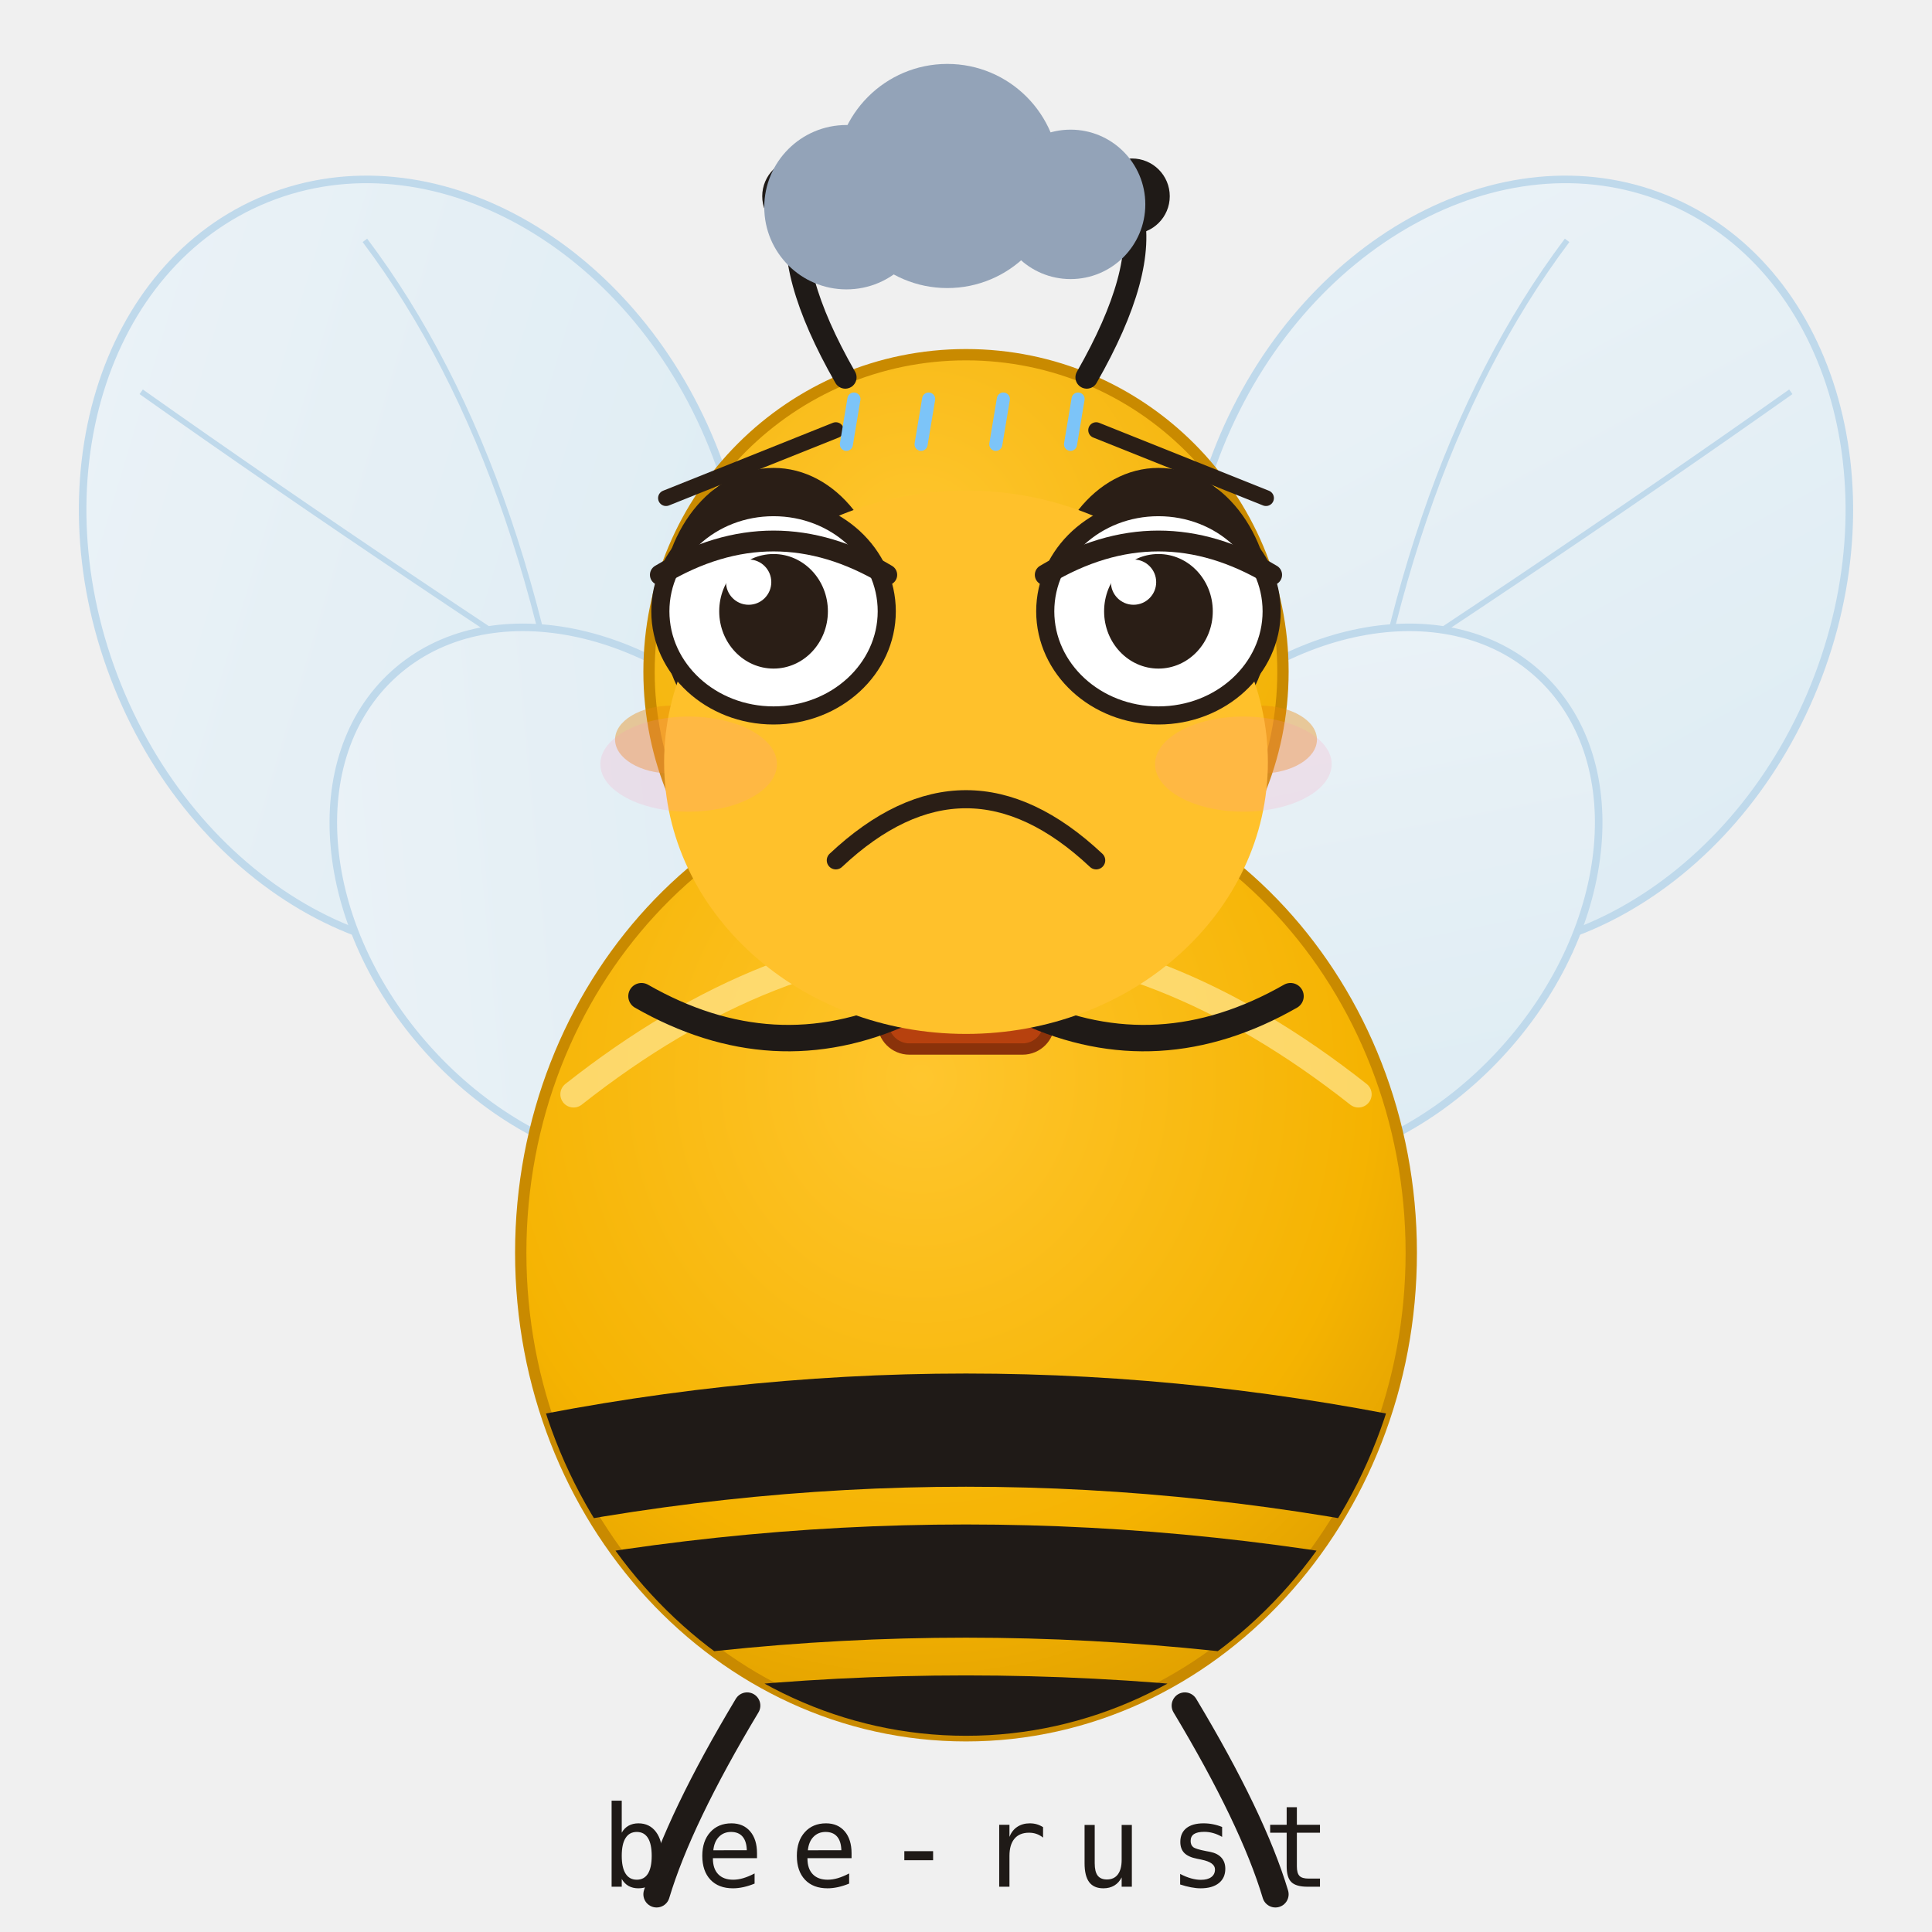
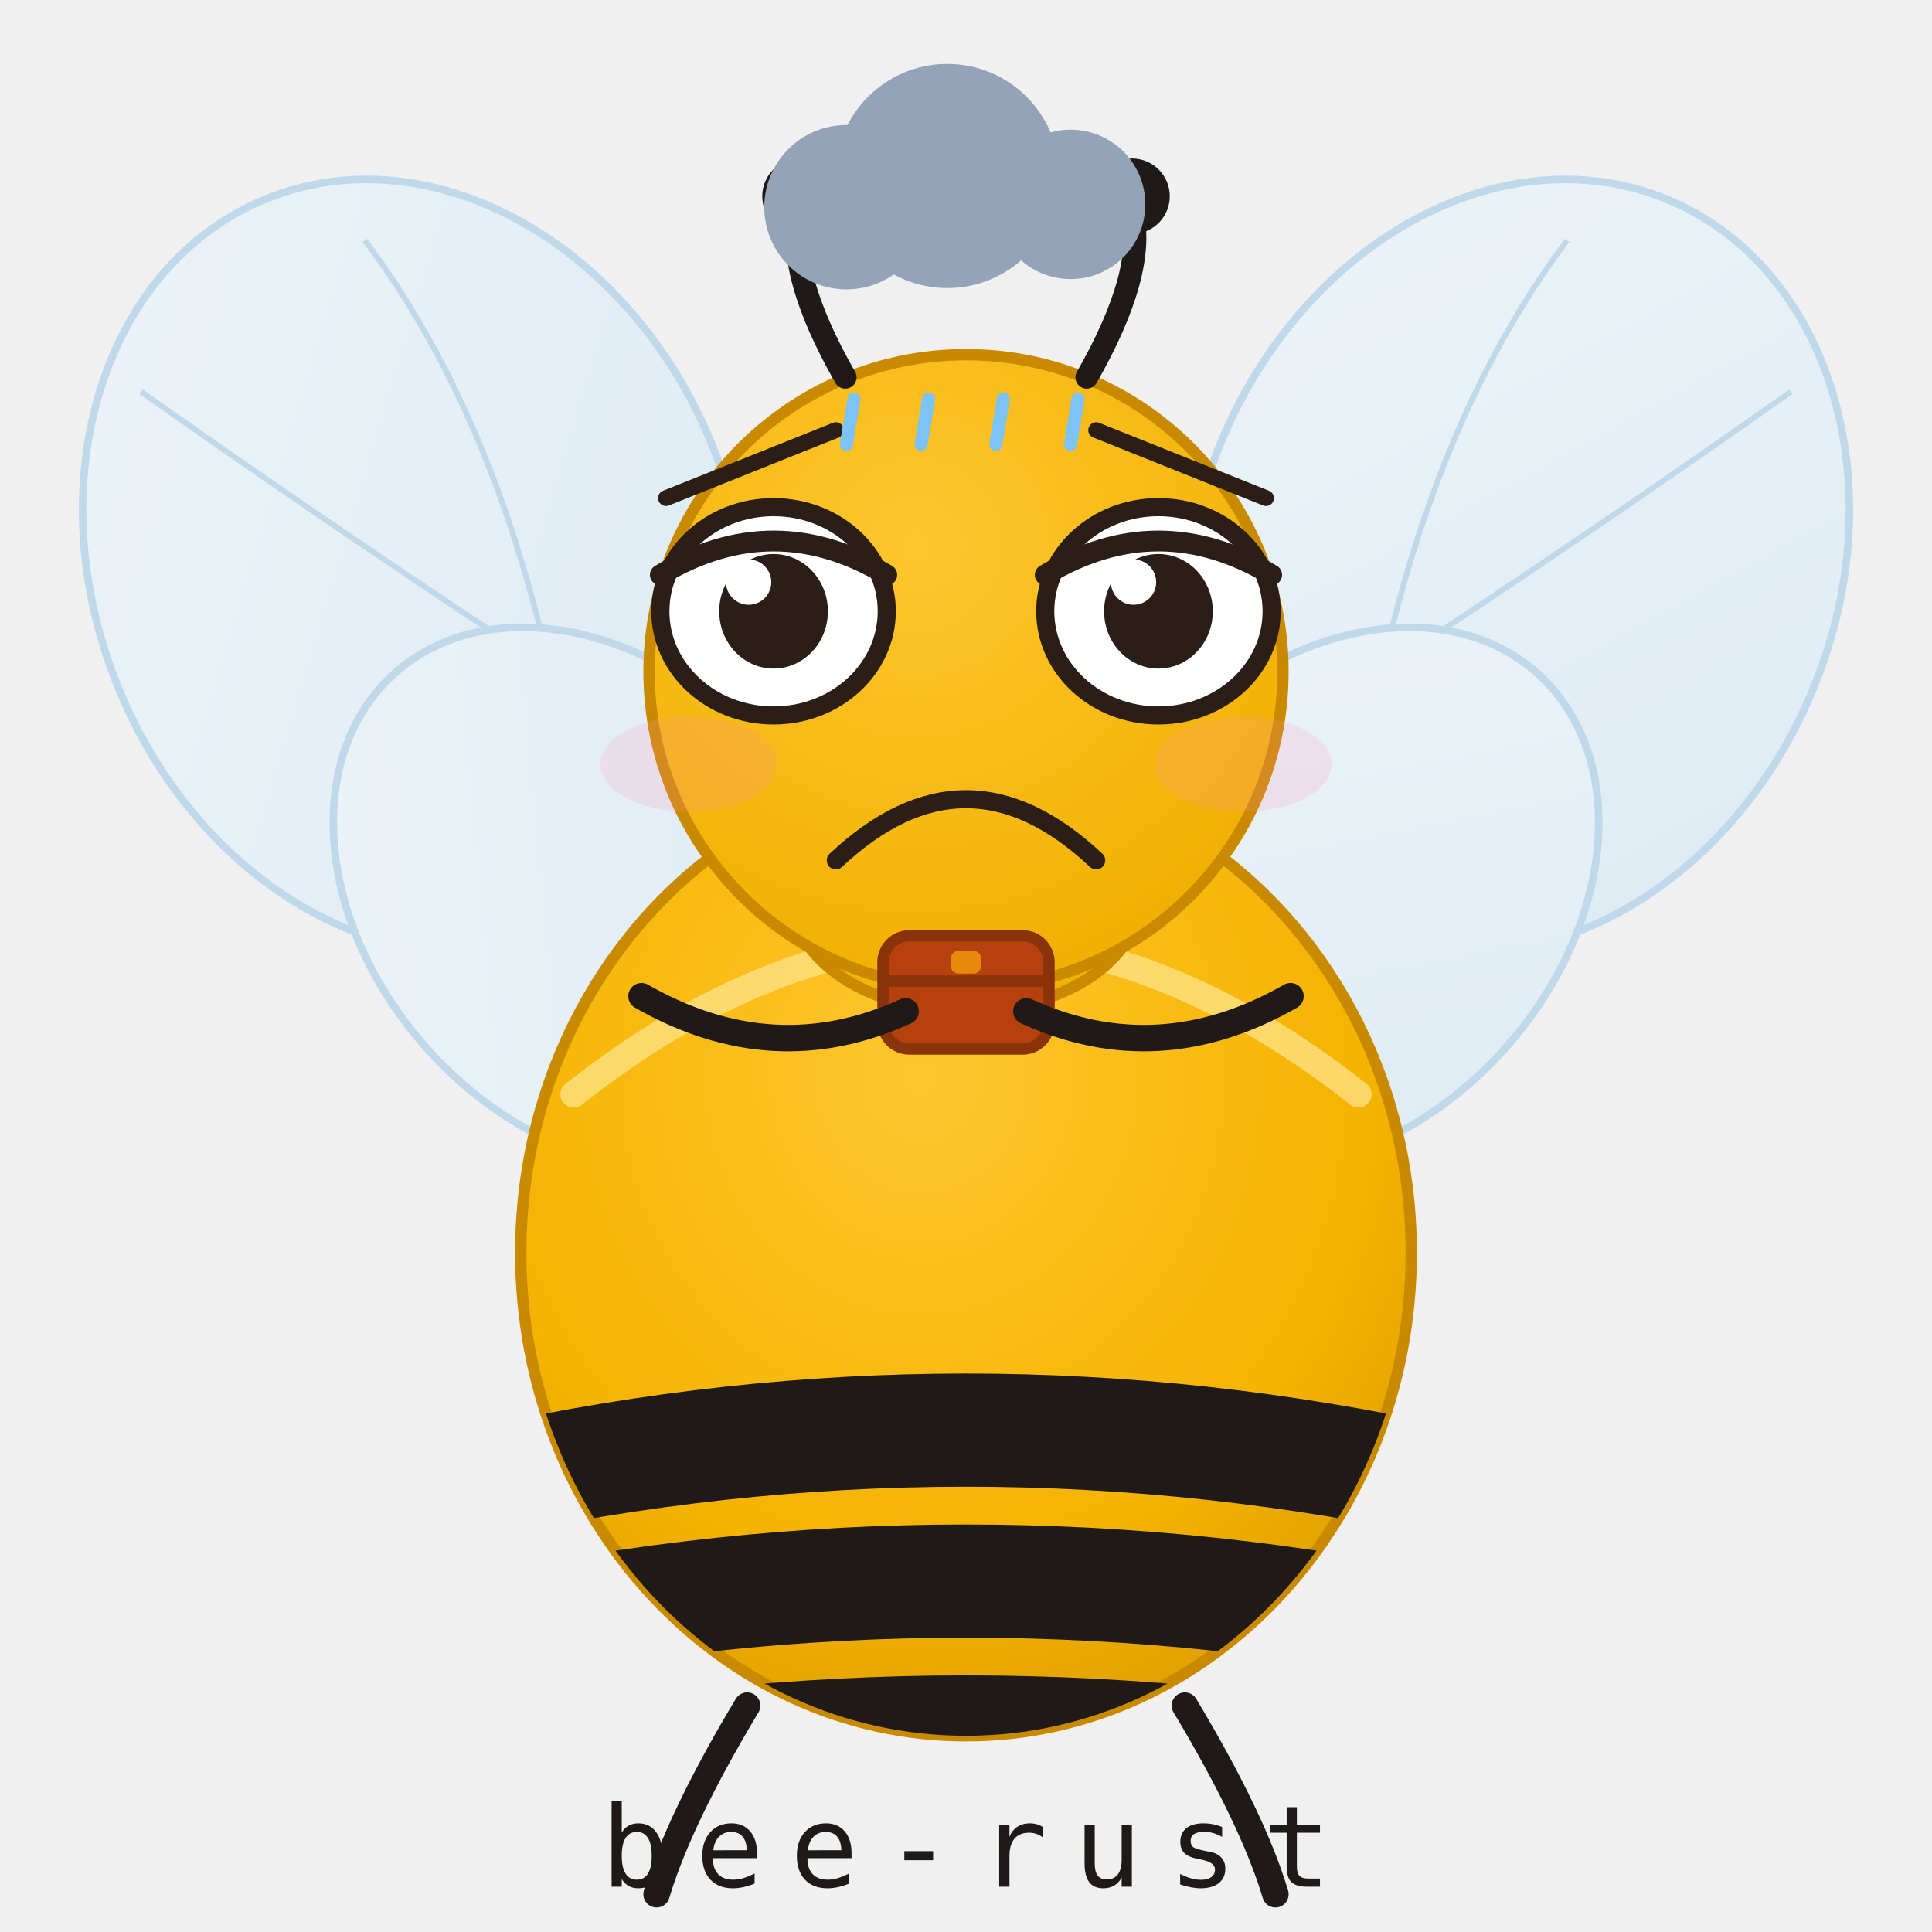
<svg xmlns="http://www.w3.org/2000/svg" viewBox="0 0 512 512" width="512" height="512" role="img" aria-label="Rusty · 沮丧 Depressed">
  <style>
.ex-motion { animation: ex-slump 4.2s ease-in-out infinite; transform-box: fill-box; transform-origin: 50% 50%; }
.ex-anim-tear { animation: ex-tear 1.8s ease-in infinite; transform-box: fill-box; transform-origin: center; }
.ex-anim-sweat { animation: ex-tear 1.5s ease-in infinite; transform-box: fill-box; transform-origin: center; }
.ex-anim-heart { animation: ex-heart 2.2s ease-out infinite; transform-box: fill-box; transform-origin: center; }
.ex-anim-spark { animation: ex-spark 1.9s ease-in-out infinite; transform-box: fill-box; transform-origin: center; }
.ex-anim-rain { animation: ex-rain 1.4s linear infinite; transform-box: fill-box; transform-origin: center; }
.ex-anim-confetti { animation: ex-confetti 2.4s linear infinite; transform-box: fill-box; transform-origin: center; }
.ex-anim-pulse { animation: ex-pulse 1.6s ease-in-out infinite; transform-box: fill-box; transform-origin: center; }
.ex-anim-knock { animation: ex-knock 0.55s ease-in-out infinite; transform-box: fill-box; transform-origin: center; }
.ex-anim-knockline { animation: ex-knockline 0.55s ease-out infinite; transform-box: fill-box; transform-origin: center; }
.ex-anim-palm { animation: ex-palm 0.9s ease-in-out infinite; transform-box: fill-box; transform-origin: center; }
.ex-anim-steam { animation: ex-steam 1.8s ease-out infinite; transform-box: fill-box; transform-origin: center; }
.ex-anim-shock { animation: ex-shock 0.5s ease-in-out infinite; transform-box: fill-box; transform-origin: center; }
.ex-anim-please { animation: ex-please 1.4s ease-in-out infinite; transform-box: fill-box; transform-origin: center; }
.ex-anim-drift { animation: ex-drift 4.5s ease-in-out infinite; transform-box: fill-box; transform-origin: center; }
@keyframes ex-slump { 0%,100% { transform: translateY(0); } 50% { transform: translateY(9.6px); } }
@keyframes ex-tear { 0% { transform: translateY(0); opacity: 0; } 18% { opacity: 1; } 100% { transform: translateY(33px); opacity: 0; } }
@keyframes ex-heart { 0% { transform: translateY(0) scale(.65); opacity: 0; } 20% { opacity: 1; } 100% { transform: translateY(-54px) scale(1.15); opacity: 0; } }
@keyframes ex-spark { 0%,100% { transform: scale(.6) rotate(0deg); opacity: .3; } 50% { transform: scale(1.15) rotate(25deg); opacity: 1; } }
@keyframes ex-rain { 0% { transform: translateY(0); opacity: 0; } 20% { opacity: 1; } 100% { transform: translateY(36px); opacity: 0; } }
@keyframes ex-confetti { 0% { transform: translateY(-10.5px) rotate(0deg); opacity: 1; } 100% { transform: translateY(48px) rotate(200deg); opacity: 0; } }
@keyframes ex-pulse { 0%,100% { transform: scale(1); opacity: .35; } 50% { transform: scale(1.18); opacity: .7; } }
@keyframes ex-knock { 0%,100% { transform: translateX(13.5px); } 35% { transform: translateX(0); } }
@keyframes ex-knockline { 0%,100% { transform: scaleX(.6); opacity: .35; } 35% { transform: scaleX(1); opacity: 1; } }
@keyframes ex-palm { 0%,100% { transform: translateY(0) rotate(0deg); } 50% { transform: translateY(-3.6px) rotate(-4deg); } }
@keyframes ex-steam { 0% { transform: translateY(0); opacity: .7; } 100% { transform: translateY(-27px); opacity: 0; } }
@keyframes ex-shock { 0%,100% { transform: scaleX(.7); opacity: .4; } 50% { transform: scaleX(1.25); opacity: 1; } }
@keyframes ex-please { 0%,100% { transform: translateY(0); } 50% { transform: translateY(-5.4px); } }
@keyframes ex-drift { 0%,100% { transform: translateY(0); } 50% { transform: translateY(-6px); } }
@media (prefers-reduced-motion: reduce) {
  .ex-motion, [class*="ex-anim-"] { animation: none !important; }
}
</style>
  <g class="ex-motion ex-depressed">
    <g class="ex-base">
      <defs>
        <radialGradient id="bellyGrad" cx="45%" cy="32%" r="72%">
          <stop offset="0%" stop-color="#FFC62E" />
          <stop offset="70%" stop-color="#F5B301">
        
      </stop>
          <stop offset="100%" stop-color="#DE9E00" />
        </radialGradient>
        <radialGradient id="headGrad" cx="42%" cy="30%" r="75%">
          <stop offset="0%" stop-color="#FFC62E" />
          <stop offset="100%" stop-color="#F0AF00" />
        </radialGradient>
        <linearGradient id="wingGrad" x1="0" y1="0" x2="1" y2="1">
          <stop offset="0%" stop-color="#EAF5FC" />
          <stop offset="100%" stop-color="#CFE8F5" />
        </linearGradient>
        <clipPath id="bellyClip">
          <ellipse cx="256" cy="332" rx="118" ry="128" />
        </clipPath>
      </defs>
      <g>
        <g fill="url(#wingGrad)" stroke="#9FC9E8" stroke-width="2" opacity="0.6">
          <g>
            <ellipse cx="110" cy="150" rx="85" ry="105" transform="rotate(-22 110 150)" />
            <path d="M60 80 Q105 150 165 235" fill="none" stroke-width="1.5" transform="rotate(-22 110 150)" />
            <path d="M130 65 Q150 140 120 245" fill="none" stroke-width="1.5" transform="rotate(-22 110 150)" />
          </g>
          <g>
            <ellipse cx="402" cy="150" rx="85" ry="105" transform="rotate(22 402 150)" />
            <path d="M452 80 Q407 150 347 235" fill="none" stroke-width="1.5" transform="rotate(22 402 150)" />
            <path d="M382 65 Q362 140 392 245" fill="none" stroke-width="1.5" transform="rotate(22 402 150)" />
          </g>
          <g>
            <ellipse cx="158" cy="238" rx="60" ry="80" transform="rotate(-42 158 238)" />
          </g>
          <g>
            <ellipse cx="354" cy="238" rx="60" ry="80" transform="rotate(42 354 238)" />
          </g>
        </g>
        <g stroke="#1F1A17" stroke-width="7" stroke-linecap="round" fill="none">
          <path d="M198 452 Q180 482 174 502" />
          <path d="M314 452 Q332 482 338 502" />
        </g>
        <g>
          <ellipse cx="256" cy="332" rx="118" ry="128" fill="url(#bellyGrad)" stroke="#C98A00" stroke-width="3" />
          <path d="M152 290 Q256 208 360 290" fill="none" stroke="#FFE38A" stroke-width="7" stroke-linecap="round" opacity="0.75">
      
    </path>
          <g clip-path="url(#bellyClip)">
            <path d="M128 378 Q256 350 384 378 L384 408 Q256 380 128 408 Z" fill="#1F1A17" />
            <path d="M124 418 Q256 390 388 418 L388 448 Q256 420 124 448 Z" fill="#1F1A17" />
            <path d="M120 458 Q256 430 392 458 L392 486 Q256 460 120 486 Z" fill="#1F1A17" />
          </g>
        </g>
        <ellipse cx="256" cy="238" rx="46" ry="30" fill="url(#headGrad)" stroke="#C98A00" stroke-width="3" />
        <circle cx="256" cy="178" r="84" fill="url(#headGrad)" stroke="#C98A00" stroke-width="3" />
        <g stroke="#1F1A17" stroke-width="6" stroke-linecap="round" fill="#1F1A17">
          <path d="M224 100 Q208 72 212 56" fill="none" />
          <circle cx="212" cy="52" r="7" />
          <path d="M288 100 Q304 72 300 56" fill="none" />
          <circle cx="300" cy="52" r="7" />
        </g>
-         <ellipse cx="205" cy="162" rx="30" ry="38" fill="#2A1E16" />
-         <ellipse cx="307" cy="162" rx="30" ry="38" fill="#2A1E16" />
-         <circle cx="193" cy="146" r="9" fill="#FFFFFF" />
-         <circle cx="295" cy="146" r="9" fill="#FFFFFF" />
-         <circle cx="191" cy="143" r="3.5" fill="#FFFFFF" />
-         <path d="M244 216 Q256 228 268 216" fill="none" stroke="#1F1A17" stroke-width="5" stroke-linecap="round" />
-         <ellipse cx="178" cy="196" rx="15" ry="9" fill="#E8890C" opacity="0.4" />
-         <ellipse cx="334" cy="196" rx="15" ry="9" fill="#E8890C" opacity="0.4" />
        <g>
          <rect x="234" y="248" width="44" height="30" rx="7" fill="#B7410E" stroke="#8A320A" stroke-width="3" />
          <path d="M234 260 L278 260" stroke="#8A320A" stroke-width="3" />
          <rect x="252" y="252" width="8" height="6" rx="2" fill="#E8890C" />
          <path d="M170 264 Q205 284 240 268" fill="none" stroke="#1F1A17" stroke-width="7" stroke-linecap="round" />
          <path d="M342 264 Q307 284 272 268" fill="none" stroke="#1F1A17" stroke-width="7" stroke-linecap="round" />
        </g>
        <text x="256" y="500" text-anchor="middle" font-family="ui-monospace,SFMono-Regular,Menlo,monospace" font-size="30" letter-spacing="7" fill="#1F1A17">bee-rust</text>
      </g>
    </g>
    <g class="ex-face">
-       <ellipse cx="256" cy="202" rx="80" ry="72" fill="#FFC12B" />
      <path d="M 176.5,132 L 221.5,114" stroke="#2A1E16" stroke-width="4.2" stroke-linecap="round" />
      <path d="M 335.5,132 L 290.5,114" stroke="#2A1E16" stroke-width="4.2" stroke-linecap="round" />
      <ellipse cx="205" cy="162" rx="30" ry="27.6" fill="#FFFFFF" stroke="#2A1E16" stroke-width="4.8" />
      <ellipse cx="205" cy="162" rx="14.4" ry="15.18" fill="#2A1E16" />
      <circle cx="198.4" cy="154.27" r="6" fill="#FFFFFF" />
      <path d="M 175,152.34 Q 205,134.4 235,152.34" fill="none" stroke="#2A1E16" stroke-width="5.52" stroke-linecap="round" />
      <ellipse cx="307" cy="162" rx="30" ry="27.6" fill="#FFFFFF" stroke="#2A1E16" stroke-width="4.8" />
      <ellipse cx="307" cy="162" rx="14.4" ry="15.18" fill="#2A1E16" />
      <circle cx="300.4" cy="154.27" r="6" fill="#FFFFFF" />
      <path d="M 277,152.34 Q 307,134.4 337,152.34" fill="none" stroke="#2A1E16" stroke-width="5.52" stroke-linecap="round" />
      <path d="M 221.5,228 Q 256,195.6 290.5,228" fill="none" stroke="#2A1E16" stroke-width="4.8" stroke-linecap="round" />
      <ellipse cx="182.5" cy="202.5" rx="23.4" ry="12.6" fill="#FF8FB3" opacity="0.18" />
      <ellipse cx="329.5" cy="202.5" rx="23.4" ry="12.6" fill="#FF8FB3" opacity="0.18" />
      <g class="ex-anim-drift">
        <circle cx="224.32" cy="54.91" r="21.78" fill="#93A3B8" />
        <circle cx="251.05" cy="46.64" r="29.7" fill="#93A3B8" />
        <circle cx="283.72" cy="54.16" r="19.8" fill="#93A3B8" />
        <rect x="211.45" y="51.15" width="89.1" height="15.8" rx="7.9" fill="#93A3B8" />
      </g>
      <g transform="translate(226.3 105.75)">
        <path class="ex-anim-rain" style="animation-delay:0.0s" d="M 0 0 L -2 12" stroke="#7CC4F8" stroke-width="3.47" stroke-linecap="round" />
      </g>
      <g transform="translate(246.1 105.75)">
        <path class="ex-anim-rain" style="animation-delay:0.22s" d="M 0 0 L -2 12" stroke="#7CC4F8" stroke-width="3.47" stroke-linecap="round" />
      </g>
      <g transform="translate(265.9 105.75)">
        <path class="ex-anim-rain" style="animation-delay:0.44s" d="M 0 0 L -2 12" stroke="#7CC4F8" stroke-width="3.47" stroke-linecap="round" />
      </g>
      <g transform="translate(285.7 105.75)">
        <path class="ex-anim-rain" style="animation-delay:0.66s" d="M 0 0 L -2 12" stroke="#7CC4F8" stroke-width="3.47" stroke-linecap="round" />
      </g>
    </g>
  </g>
</svg>
